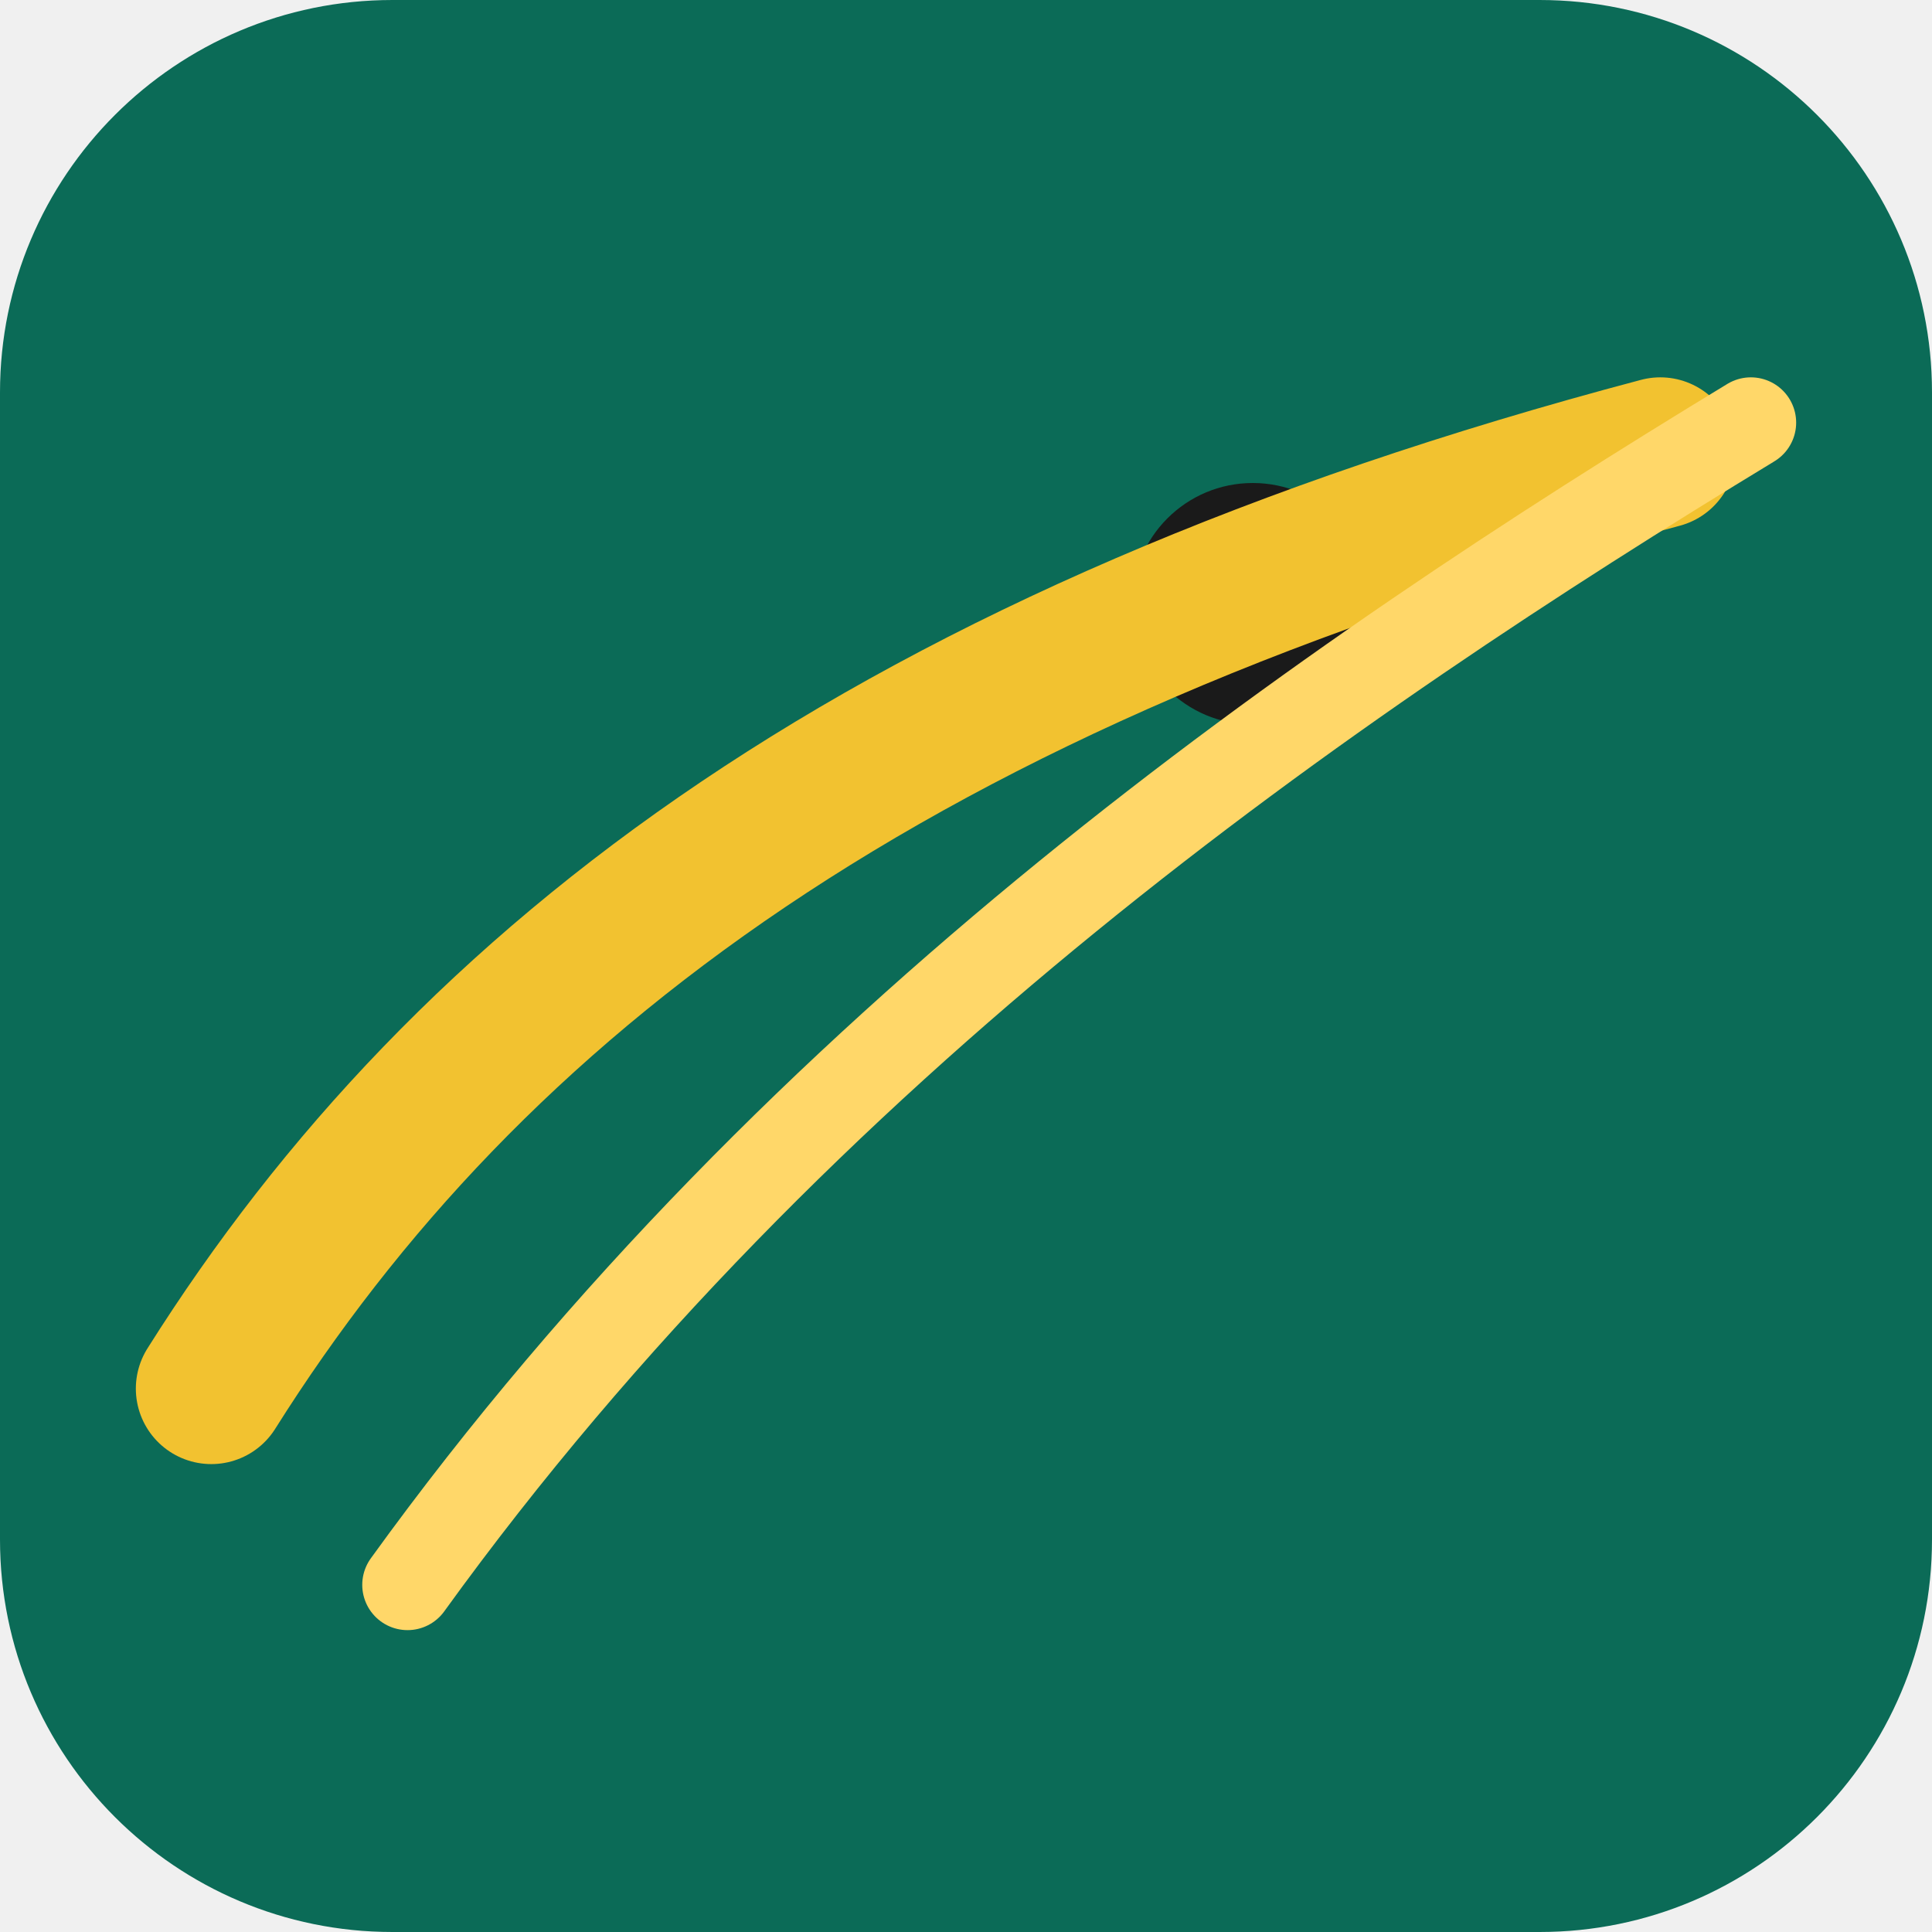
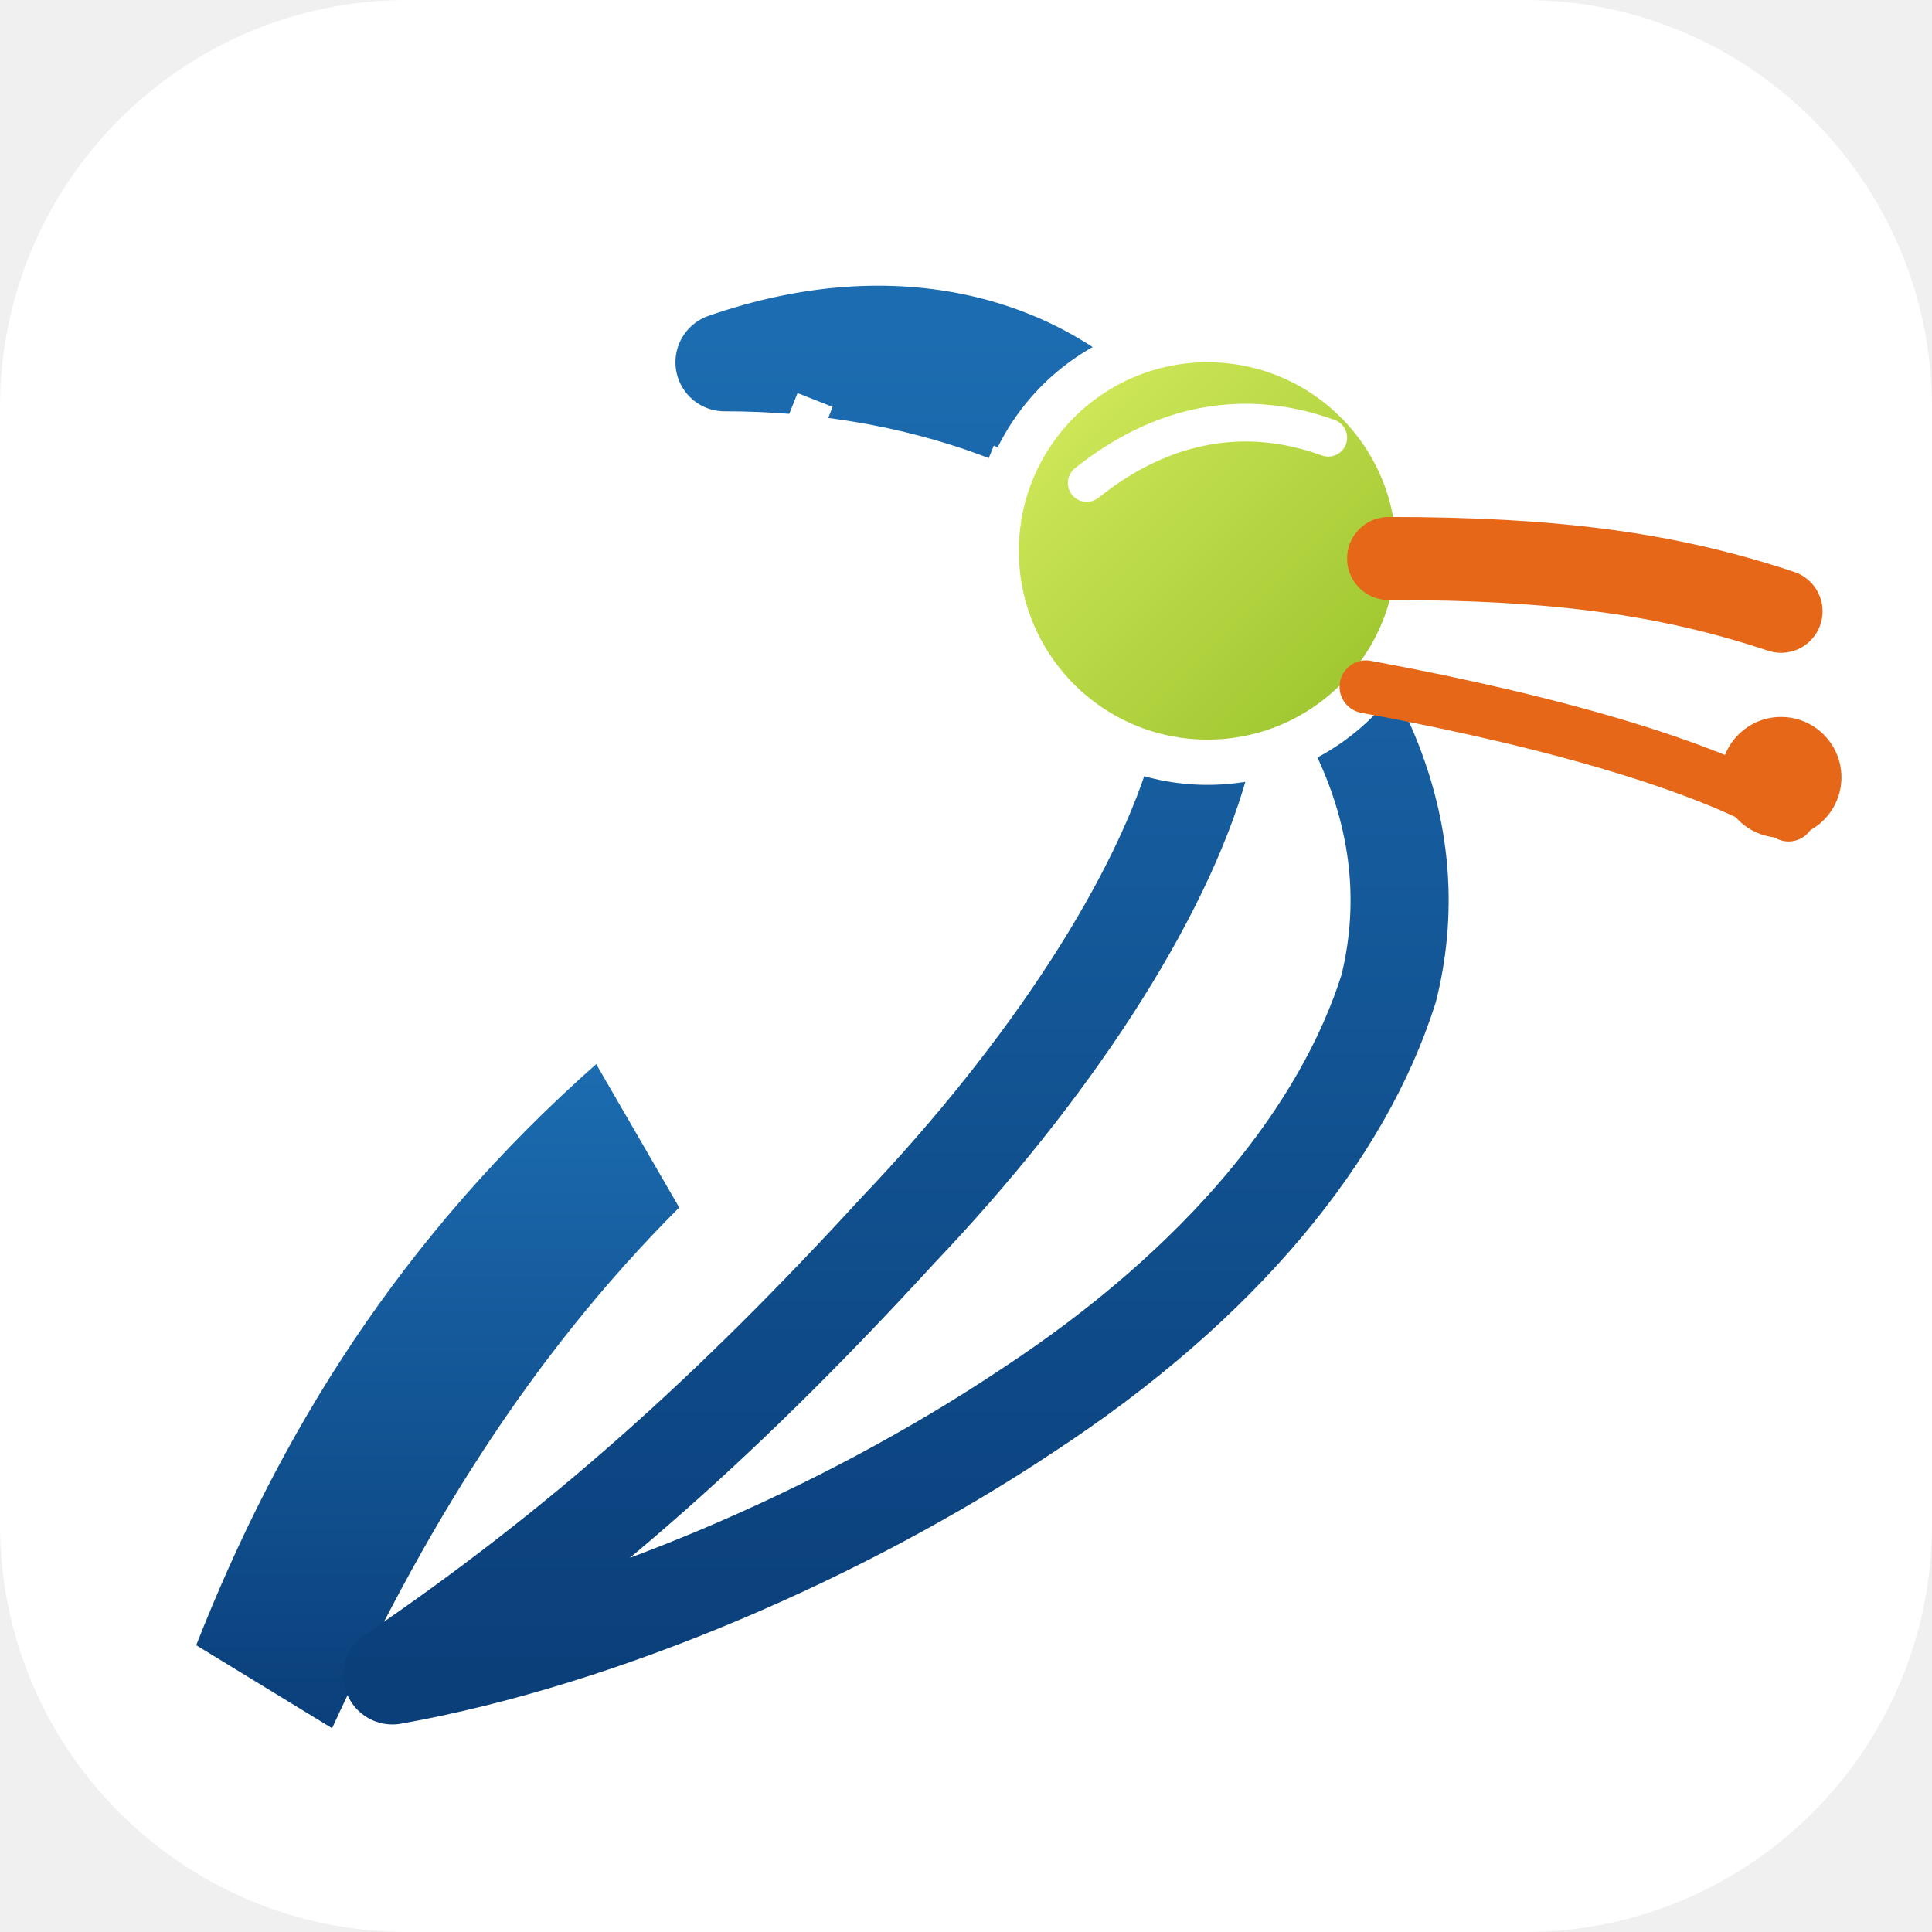
<svg xmlns="http://www.w3.org/2000/svg" viewBox="0 0 256 256" role="img" aria-labelledby="title desc">
-   <rect width="256" height="256" rx="52" fill="#0b6b57" />
-   <circle cx="166" cy="80" r="16" fill="#1a1a1a" />
-   <path d="M28 184c34-54 90-97 192-124" fill="none" stroke="#f2c230" stroke-width="20" stroke-linecap="round" />
-   <path d="M54 210c52-72 122-120 178-154" fill="none" stroke="#ffd769" stroke-width="12" stroke-linecap="round" />
-   <circle cx="166" cy="80" r="4" fill="#f2c230" />
+   <defs>
+     <linearGradient id="iconFrame" x1="0" y1="0" x2="0" y2="1">
+       <stop offset="0%" stop-color="#1c6cb1" />
+       <stop offset="100%" stop-color="#0a3f7a" />
+     </linearGradient>
+     <linearGradient id="iconBall" x1="0" y1="0" x2="1" y2="1">
+       <stop offset="0%" stop-color="#d9ef61" />
+       <stop offset="100%" stop-color="#94bf27" />
+     </linearGradient>
+   </defs>
+   <rect width="256" height="256" rx="54" fill="#ffffff" />
+   <path d="M90 160c-20 20-34 43-46 69l-18-11c11-28 27-54 53-77" fill="url(#iconFrame)" />
+   <path d="M96 48c25 0 49 8 66 25 19 18 27 38 22 58-6 19-22 39-48 56-24 16-56 30-84 35 25-17 45-35 67-59 20-21 35-44 40-62 4-15 1-31-10-43-11-12-30-18-53-10z" fill="none" stroke="url(#iconFrame)" stroke-width="13" stroke-linecap="round" stroke-linejoin="round" />
+   <path d="M70 73l63 57" stroke="#ffffff" stroke-width="5" />
+   <path d="M55 92l65 60" stroke="#ffffff" stroke-width="5" />
+   <path d="M108 53l-32 81" stroke="#ffffff" stroke-width="5" />
+   <path d="M134 60l-40 98" stroke="#ffffff" stroke-width="5" />
+   <circle cx="160" cy="73" r="28" fill="url(#iconBall)" stroke="#ffffff" stroke-width="6" />
+   <path d="M144 64c10-8 21-10 32-6" fill="none" stroke="#ffffff" stroke-width="5" stroke-linecap="round" />
+   <path d="M184 74c22 0 37 2 52 7" fill="none" stroke="#e56717" stroke-width="11" stroke-linecap="round" />
+   <path d="M181 91c27 5 46 11 56 17" fill="none" stroke="#e56717" stroke-width="7" stroke-linecap="round" />
+   <circle cx="236" cy="103" r="8" fill="#e56717" />
</svg>
